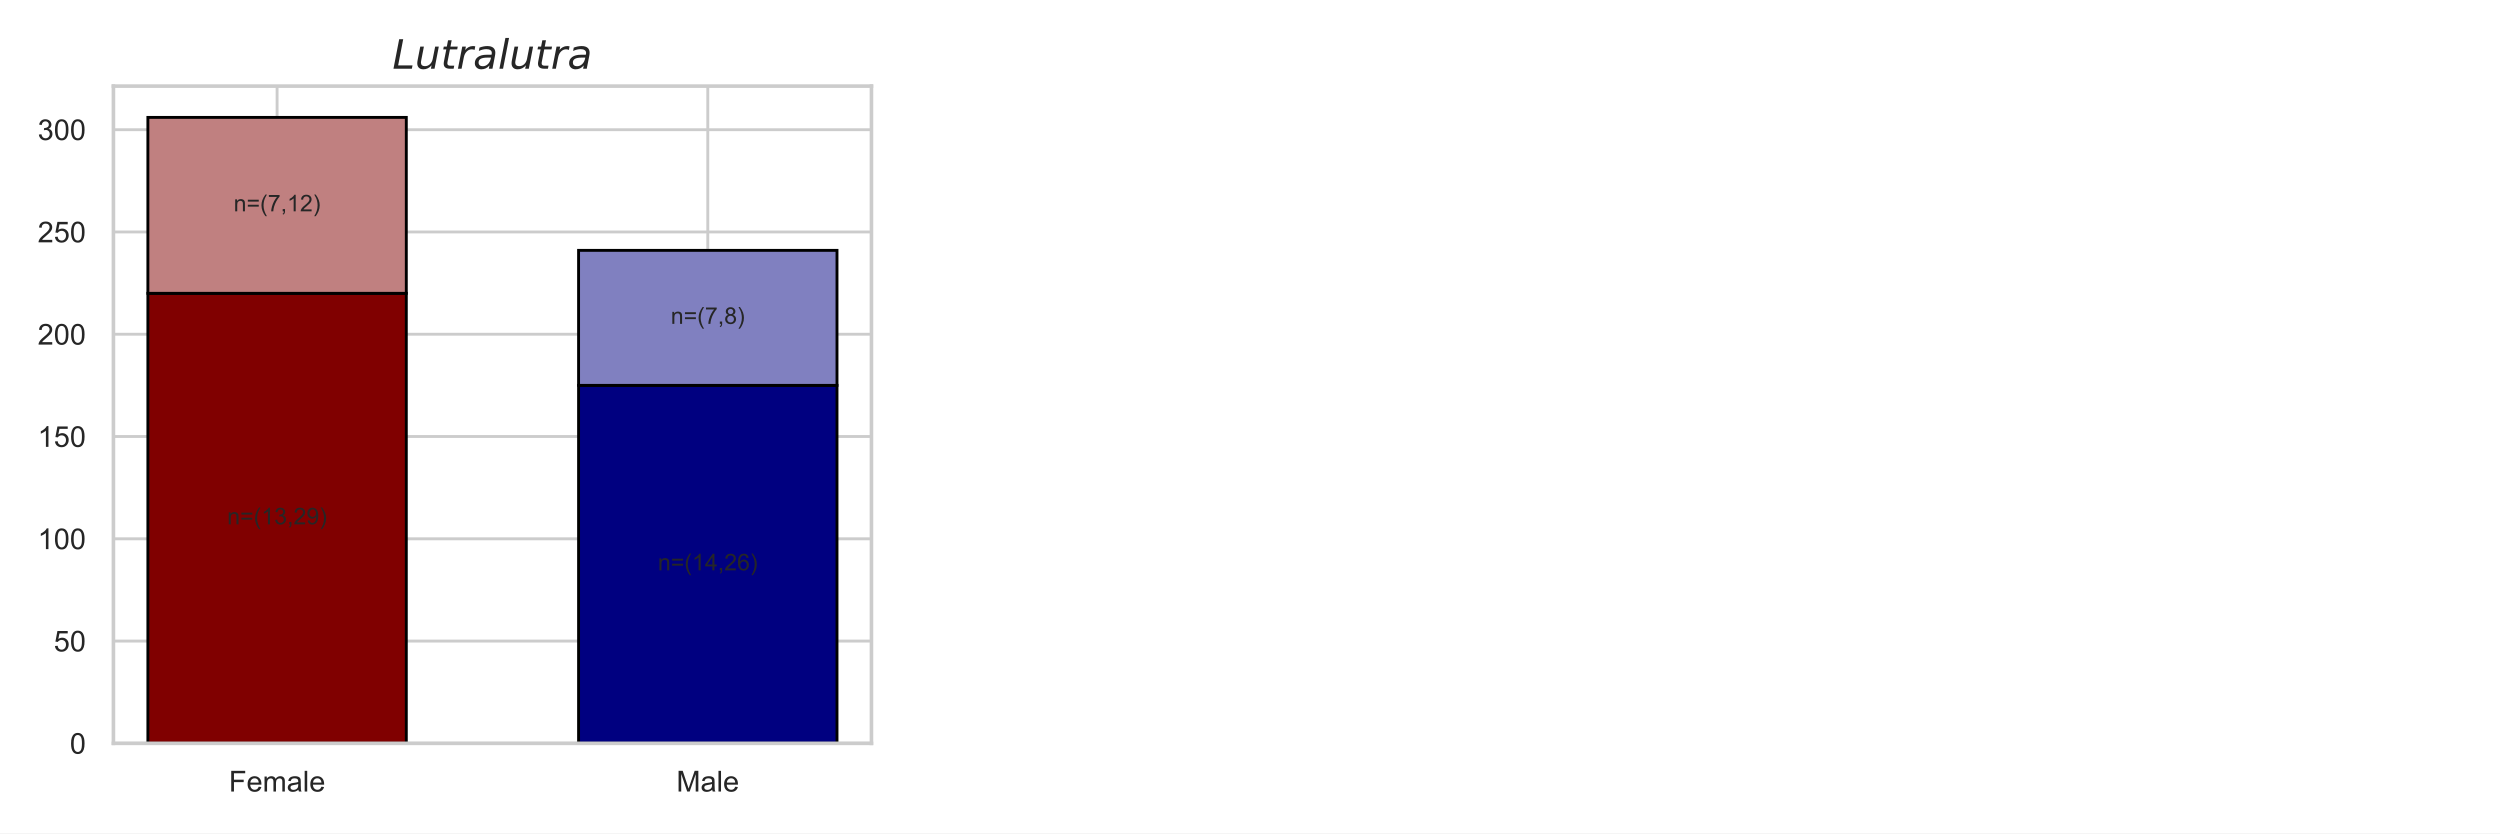
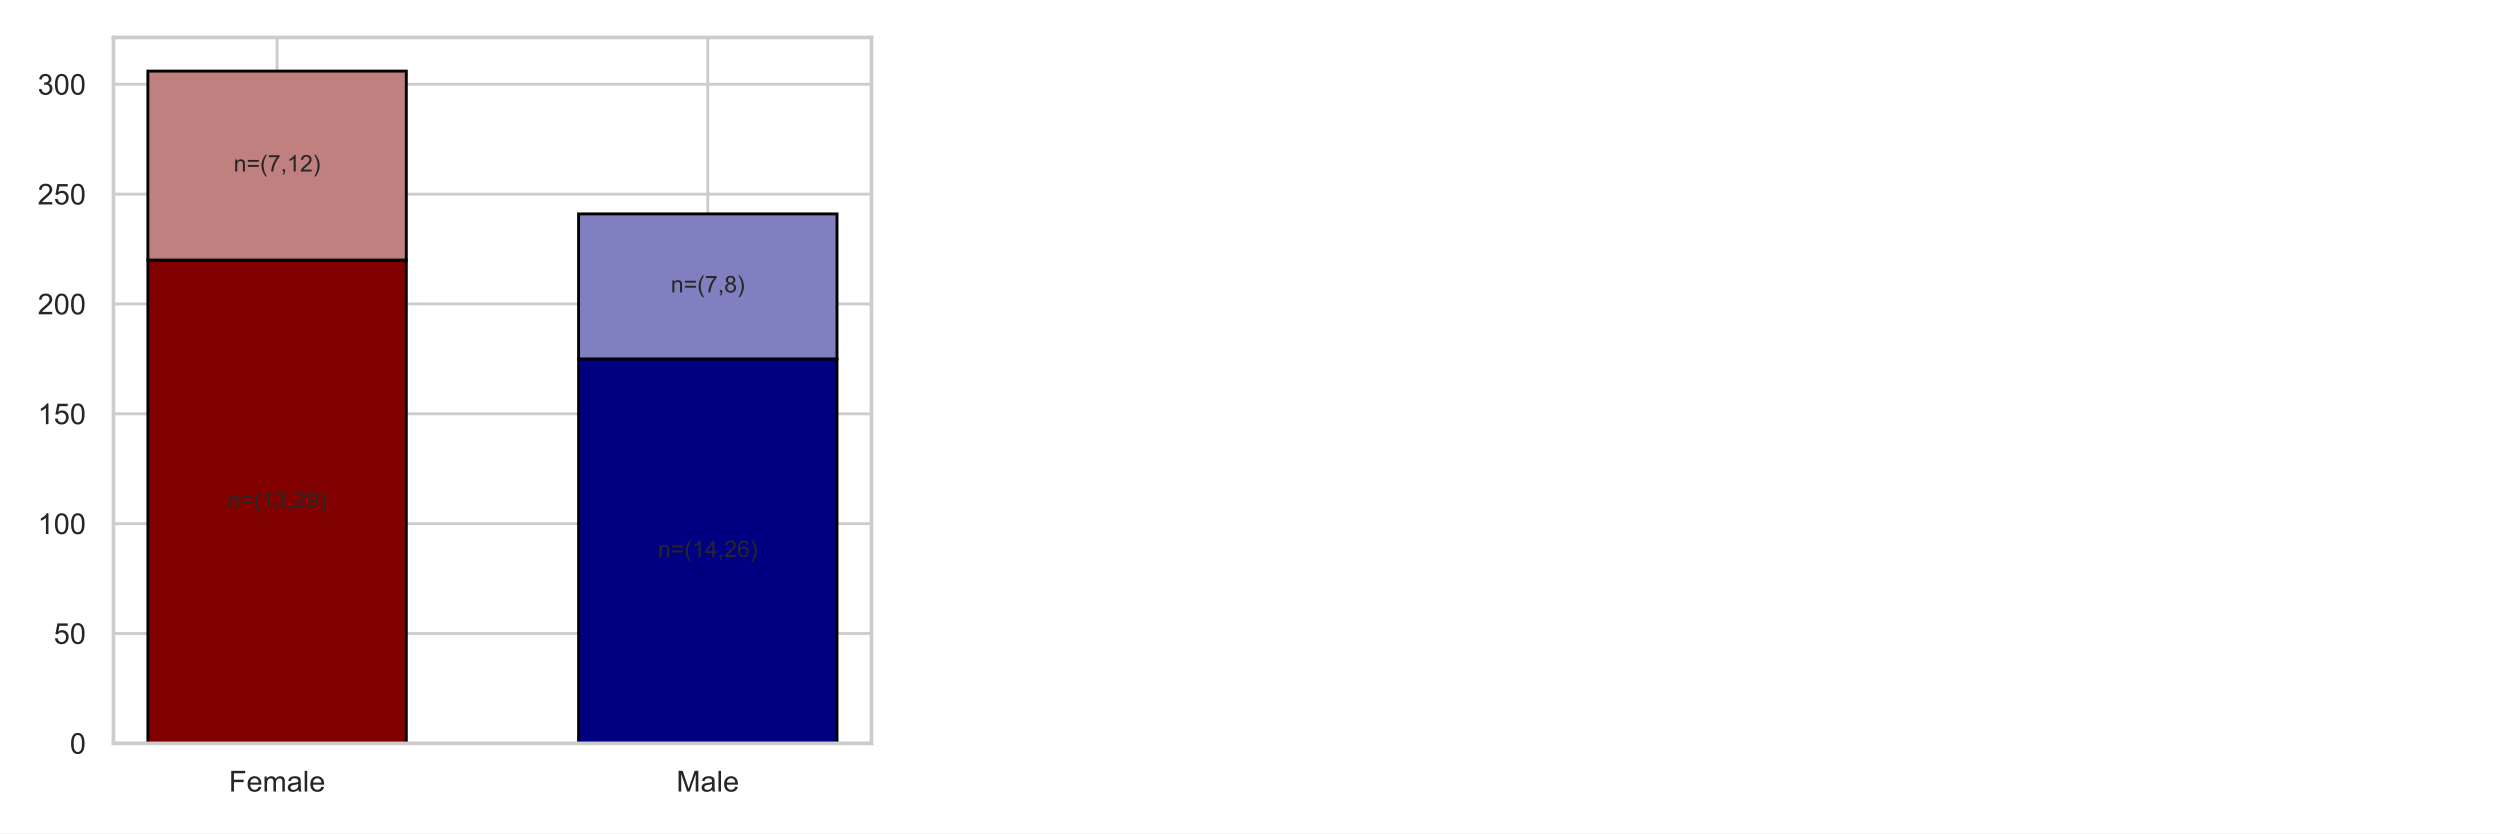
<svg xmlns="http://www.w3.org/2000/svg" xmlns:xlink="http://www.w3.org/1999/xlink" width="864pt" height="288pt" viewBox="0 0 864 288" version="1.1">
  <defs>
    <style type="text/css">*{stroke-linejoin: round; stroke-linecap: butt}</style>
  </defs>
  <g id="figure_1">
    <g id="patch_1">
      <path d="M 0 288  L 864 288  L 864 0  L 0 0  z " style="fill: #ffffff" />
    </g>
    <g id="axes_1">
      <g id="patch_2">
-         <path d="M 39.2 256.9  L 301.173 256.9  L 301.173 29.76  L 39.2 29.76  z " style="fill: #ffffff" />
+         <path d="M 39.2 256.9  L 301.173 256.9  L 301.173 12.96  L 39.2 12.96  z " style="fill: #ffffff" />
      </g>
      <g id="matplotlib.axis_1">
        <g id="xtick_1">
          <g id="line2d_1">
-             <path d="M 95.762 256.9  L 95.762 29.76  " clip-path="url(#pbc6c7e6833)" style="fill: none; stroke: #cccccc; stroke-linecap: round" />
+             <path d="M 95.762 256.9  L 95.762 12.96  " clip-path="url(#p2a464abb44)" style="fill: none; stroke: #cccccc; stroke-linecap: round" />
          </g>
          <g id="text_1">
            <g style="fill: #262626" transform="translate(79.09133 273.5578) scale(0.1 -0.1)">
              <defs>
                <path id="ArialMT-46" d="M 525 0  L 525 4581  L 3616 4581  L 3616 4041  L 1131 4041  L 1131 2622  L 3281 2622  L 3281 2081  L 1131 2081  L 1131 0  L 525 0  z " transform="scale(0.015625)" />
                <path id="ArialMT-65" d="M 2694 1069  L 3275 997  Q 3138 488 2766 206  Q 2394 -75 1816 -75  Q 1088 -75 661 373  Q 234 822 234 1631  Q 234 2469 665 2931  Q 1097 3394 1784 3394  Q 2450 3394 2872 2941  Q 3294 2488 3294 1666  Q 3294 1616 3291 1516  L 816 1516  Q 847 969 1125 678  Q 1403 388 1819 388  Q 2128 388 2347 550  Q 2566 713 2694 1069  z M 847 1978  L 2700 1978  Q 2663 2397 2488 2606  Q 2219 2931 1791 2931  Q 1403 2931 1139 2672  Q 875 2413 847 1978  z " transform="scale(0.015625)" />
                <path id="ArialMT-6d" d="M 422 0  L 422 3319  L 925 3319  L 925 2853  Q 1081 3097 1340 3245  Q 1600 3394 1931 3394  Q 2300 3394 2536 3241  Q 2772 3088 2869 2813  Q 3263 3394 3894 3394  Q 4388 3394 4653 3120  Q 4919 2847 4919 2278  L 4919 0  L 4359 0  L 4359 2091  Q 4359 2428 4304 2576  Q 4250 2725 4106 2815  Q 3963 2906 3769 2906  Q 3419 2906 3187 2673  Q 2956 2441 2956 1928  L 2956 0  L 2394 0  L 2394 2156  Q 2394 2531 2256 2718  Q 2119 2906 1806 2906  Q 1569 2906 1367 2781  Q 1166 2656 1075 2415  Q 984 2175 984 1722  L 984 0  L 422 0  z " transform="scale(0.015625)" />
                <path id="ArialMT-61" d="M 2588 409  Q 2275 144 1986 34  Q 1697 -75 1366 -75  Q 819 -75 525 192  Q 231 459 231 875  Q 231 1119 342 1320  Q 453 1522 633 1644  Q 813 1766 1038 1828  Q 1203 1872 1538 1913  Q 2219 1994 2541 2106  Q 2544 2222 2544 2253  Q 2544 2597 2384 2738  Q 2169 2928 1744 2928  Q 1347 2928 1158 2789  Q 969 2650 878 2297  L 328 2372  Q 403 2725 575 2942  Q 747 3159 1072 3276  Q 1397 3394 1825 3394  Q 2250 3394 2515 3294  Q 2781 3194 2906 3042  Q 3031 2891 3081 2659  Q 3109 2516 3109 2141  L 3109 1391  Q 3109 606 3145 398  Q 3181 191 3288 0  L 2700 0  Q 2613 175 2588 409  z M 2541 1666  Q 2234 1541 1622 1453  Q 1275 1403 1131 1340  Q 988 1278 909 1158  Q 831 1038 831 891  Q 831 666 1001 516  Q 1172 366 1500 366  Q 1825 366 2078 508  Q 2331 650 2450 897  Q 2541 1088 2541 1459  L 2541 1666  z " transform="scale(0.015625)" />
                <path id="ArialMT-6c" d="M 409 0  L 409 4581  L 972 4581  L 972 0  L 409 0  z " transform="scale(0.015625)" />
              </defs>
              <use xlink:href="#ArialMT-46" />
              <use xlink:href="#ArialMT-65" transform="translate(61.08398 0)" />
              <use xlink:href="#ArialMT-6d" transform="translate(116.6992 0)" />
              <use xlink:href="#ArialMT-61" transform="translate(200 0)" />
              <use xlink:href="#ArialMT-6c" transform="translate(255.6152 0)" />
              <use xlink:href="#ArialMT-65" transform="translate(277.832 0)" />
            </g>
          </g>
        </g>
        <g id="xtick_2">
          <g id="line2d_2">
-             <path d="M 244.611 256.9  L 244.611 29.76  " clip-path="url(#pbc6c7e6833)" style="fill: none; stroke: #cccccc; stroke-linecap: round" />
+             <path d="M 244.611 256.9  L 244.611 12.96  " clip-path="url(#p2a464abb44)" style="fill: none; stroke: #cccccc; stroke-linecap: round" />
          </g>
          <g id="text_2">
            <g style="fill: #262626" transform="translate(233.7742 273.5578) scale(0.1 -0.1)">
              <defs>
                <path id="ArialMT-4d" d="M 475 0  L 475 4581  L 1388 4581  L 2472 1338  Q 2622 884 2691 659  Q 2769 909 2934 1394  L 4031 4581  L 4847 4581  L 4847 0  L 4263 0  L 4263 3834  L 2931 0  L 2384 0  L 1059 3900  L 1059 0  L 475 0  z " transform="scale(0.015625)" />
              </defs>
              <use xlink:href="#ArialMT-4d" />
              <use xlink:href="#ArialMT-61" transform="translate(83.30078 0)" />
              <use xlink:href="#ArialMT-6c" transform="translate(138.916 0)" />
              <use xlink:href="#ArialMT-65" transform="translate(161.1328 0)" />
            </g>
          </g>
        </g>
      </g>
      <g id="matplotlib.axis_2">
        <g id="ytick_1">
          <g id="line2d_3">
-             <path d="M 39.2 256.9  L 301.173 256.9  " clip-path="url(#pbc6c7e6833)" style="fill: none; stroke: #cccccc; stroke-linecap: round" />
+             <path d="M 39.2 256.9  L 301.173 256.9  " clip-path="url(#p2a464abb44)" style="fill: none; stroke: #cccccc; stroke-linecap: round" />
          </g>
          <g id="text_3">
            <g style="fill: #262626" transform="translate(24.13906 260.4789) scale(0.1 -0.1)">
              <defs>
                <path id="ArialMT-30" d="M 266 2259  Q 266 3072 433 3567  Q 600 4063 929 4331  Q 1259 4600 1759 4600  Q 2128 4600 2406 4451  Q 2684 4303 2865 4023  Q 3047 3744 3150 3342  Q 3253 2941 3253 2259  Q 3253 1453 3087 958  Q 2922 463 2592 192  Q 2263 -78 1759 -78  Q 1097 -78 719 397  Q 266 969 266 2259  z M 844 2259  Q 844 1131 1108 757  Q 1372 384 1759 384  Q 2147 384 2411 759  Q 2675 1134 2675 2259  Q 2675 3391 2411 3762  Q 2147 4134 1753 4134  Q 1366 4134 1134 3806  Q 844 3388 844 2259  z " transform="scale(0.015625)" />
              </defs>
              <use xlink:href="#ArialMT-30" />
            </g>
          </g>
        </g>
        <g id="ytick_2">
          <g id="line2d_4">
-             <path d="M 39.2 221.553  L 301.173 221.553  " clip-path="url(#pbc6c7e6833)" style="fill: none; stroke: #cccccc; stroke-linecap: round" />
+             <path d="M 39.2 218.939  L 301.173 218.939  " clip-path="url(#p2a464abb44)" style="fill: none; stroke: #cccccc; stroke-linecap: round" />
          </g>
          <g id="text_4">
-             <g style="fill: #262626" transform="translate(18.57812 225.1319) scale(0.1 -0.1)">
+             <g style="fill: #262626" transform="translate(18.57812 222.5175) scale(0.1 -0.1)">
              <defs>
                <path id="ArialMT-35" d="M 266 1200  L 856 1250  Q 922 819 1161 601  Q 1400 384 1738 384  Q 2144 384 2425 690  Q 2706 997 2706 1503  Q 2706 1984 2436 2262  Q 2166 2541 1728 2541  Q 1456 2541 1237 2417  Q 1019 2294 894 2097  L 366 2166  L 809 4519  L 3088 4519  L 3088 3981  L 1259 3981  L 1013 2750  Q 1425 3038 1878 3038  Q 2478 3038 2890 2622  Q 3303 2206 3303 1553  Q 3303 931 2941 478  Q 2500 -78 1738 -78  Q 1113 -78 717 272  Q 322 622 266 1200  z " transform="scale(0.015625)" />
              </defs>
              <use xlink:href="#ArialMT-35" />
              <use xlink:href="#ArialMT-30" transform="translate(55.61523 0)" />
            </g>
          </g>
        </g>
        <g id="ytick_3">
          <g id="line2d_5">
-             <path d="M 39.2 186.206  L 301.173 186.206  " clip-path="url(#pbc6c7e6833)" style="fill: none; stroke: #cccccc; stroke-linecap: round" />
+             <path d="M 39.2 180.977  L 301.173 180.977  " clip-path="url(#p2a464abb44)" style="fill: none; stroke: #cccccc; stroke-linecap: round" />
          </g>
          <g id="text_5">
-             <g style="fill: #262626" transform="translate(13.01719 189.7849) scale(0.1 -0.1)">
+             <g style="fill: #262626" transform="translate(13.01719 184.5561) scale(0.1 -0.1)">
              <defs>
                <path id="ArialMT-31" d="M 2384 0  L 1822 0  L 1822 3584  Q 1619 3391 1289 3197  Q 959 3003 697 2906  L 697 3450  Q 1169 3672 1522 3987  Q 1875 4303 2022 4600  L 2384 4600  L 2384 0  z " transform="scale(0.015625)" />
              </defs>
              <use xlink:href="#ArialMT-31" />
              <use xlink:href="#ArialMT-30" transform="translate(55.61523 0)" />
              <use xlink:href="#ArialMT-30" transform="translate(111.2305 0)" />
            </g>
          </g>
        </g>
        <g id="ytick_4">
          <g id="line2d_6">
-             <path d="M 39.2 150.859  L 301.173 150.859  " clip-path="url(#pbc6c7e6833)" style="fill: none; stroke: #cccccc; stroke-linecap: round" />
+             <path d="M 39.2 143.016  L 301.173 143.016  " clip-path="url(#p2a464abb44)" style="fill: none; stroke: #cccccc; stroke-linecap: round" />
          </g>
          <g id="text_6">
-             <g style="fill: #262626" transform="translate(13.01719 154.4378) scale(0.1 -0.1)">
+             <g style="fill: #262626" transform="translate(13.01719 146.5947) scale(0.1 -0.1)">
              <use xlink:href="#ArialMT-31" />
              <use xlink:href="#ArialMT-35" transform="translate(55.61523 0)" />
              <use xlink:href="#ArialMT-30" transform="translate(111.2305 0)" />
            </g>
          </g>
        </g>
        <g id="ytick_5">
          <g id="line2d_7">
-             <path d="M 39.2 115.512  L 301.173 115.512  " clip-path="url(#pbc6c7e6833)" style="fill: none; stroke: #cccccc; stroke-linecap: round" />
+             <path d="M 39.2 105.054  L 301.173 105.054  " clip-path="url(#p2a464abb44)" style="fill: none; stroke: #cccccc; stroke-linecap: round" />
          </g>
          <g id="text_7">
-             <g style="fill: #262626" transform="translate(13.01719 119.0908) scale(0.1 -0.1)">
+             <g style="fill: #262626" transform="translate(13.01719 108.6333) scale(0.1 -0.1)">
              <defs>
                <path id="ArialMT-32" d="M 3222 541  L 3222 0  L 194 0  Q 188 203 259 391  Q 375 700 629 1000  Q 884 1300 1366 1694  Q 2113 2306 2375 2664  Q 2638 3022 2638 3341  Q 2638 3675 2398 3904  Q 2159 4134 1775 4134  Q 1369 4134 1125 3890  Q 881 3647 878 3216  L 300 3275  Q 359 3922 746 4261  Q 1134 4600 1788 4600  Q 2447 4600 2831 4234  Q 3216 3869 3216 3328  Q 3216 3053 3103 2787  Q 2991 2522 2730 2228  Q 2469 1934 1863 1422  Q 1356 997 1212 845  Q 1069 694 975 541  L 3222 541  z " transform="scale(0.015625)" />
              </defs>
              <use xlink:href="#ArialMT-32" />
              <use xlink:href="#ArialMT-30" transform="translate(55.61523 0)" />
              <use xlink:href="#ArialMT-30" transform="translate(111.2305 0)" />
            </g>
          </g>
        </g>
        <g id="ytick_6">
          <g id="line2d_8">
-             <path d="M 39.2 80.165  L 301.173 80.165  " clip-path="url(#pbc6c7e6833)" style="fill: none; stroke: #cccccc; stroke-linecap: round" />
+             <path d="M 39.2 67.093  L 301.173 67.093  " clip-path="url(#p2a464abb44)" style="fill: none; stroke: #cccccc; stroke-linecap: round" />
          </g>
          <g id="text_8">
-             <g style="fill: #262626" transform="translate(13.01719 83.74377) scale(0.1 -0.1)">
+             <g style="fill: #262626" transform="translate(13.01719 70.67187) scale(0.1 -0.1)">
              <use xlink:href="#ArialMT-32" />
              <use xlink:href="#ArialMT-35" transform="translate(55.61523 0)" />
              <use xlink:href="#ArialMT-30" transform="translate(111.2305 0)" />
            </g>
          </g>
        </g>
        <g id="ytick_7">
          <g id="line2d_9">
-             <path d="M 39.2 44.818  L 301.173 44.818  " clip-path="url(#pbc6c7e6833)" style="fill: none; stroke: #cccccc; stroke-linecap: round" />
+             <path d="M 39.2 29.132  L 301.173 29.132  " clip-path="url(#p2a464abb44)" style="fill: none; stroke: #cccccc; stroke-linecap: round" />
          </g>
          <g id="text_9">
-             <g style="fill: #262626" transform="translate(13.01719 48.39674) scale(0.1 -0.1)">
+             <g style="fill: #262626" transform="translate(13.01719 32.71047) scale(0.1 -0.1)">
              <defs>
                <path id="ArialMT-33" d="M 269 1209  L 831 1284  Q 928 806 1161 595  Q 1394 384 1728 384  Q 2125 384 2398 659  Q 2672 934 2672 1341  Q 2672 1728 2419 1979  Q 2166 2231 1775 2231  Q 1616 2231 1378 2169  L 1441 2663  Q 1497 2656 1531 2656  Q 1891 2656 2178 2843  Q 2466 3031 2466 3422  Q 2466 3731 2256 3934  Q 2047 4138 1716 4138  Q 1388 4138 1169 3931  Q 950 3725 888 3313  L 325 3413  Q 428 3978 793 4289  Q 1159 4600 1703 4600  Q 2078 4600 2393 4439  Q 2709 4278 2876 4000  Q 3044 3722 3044 3409  Q 3044 3113 2884 2869  Q 2725 2625 2413 2481  Q 2819 2388 3044 2092  Q 3269 1797 3269 1353  Q 3269 753 2831 336  Q 2394 -81 1725 -81  Q 1122 -81 723 278  Q 325 638 269 1209  z " transform="scale(0.015625)" />
              </defs>
              <use xlink:href="#ArialMT-33" />
              <use xlink:href="#ArialMT-30" transform="translate(55.61523 0)" />
              <use xlink:href="#ArialMT-30" transform="translate(111.2305 0)" />
            </g>
          </g>
        </g>
      </g>
      <g id="patch_3">
-         <path d="M 51.108 256.9  L 140.417 256.9  L 140.417 101.373  L 51.108 101.373  z " clip-path="url(#pbc6c7e6833)" style="fill: #800000; stroke: #000000; stroke-linejoin: miter" />
+         <path d="M 51.108 256.9  L 140.417 256.9  L 140.417 89.87  L 51.108 89.87  z " clip-path="url(#p2a464abb44)" style="fill: #800000; stroke: #000000; stroke-linejoin: miter" />
      </g>
      <g id="patch_4">
-         <path d="M 199.956 256.9  L 289.265 256.9  L 289.265 133.185  L 199.956 133.185  z " clip-path="url(#pbc6c7e6833)" style="fill: #000080; stroke: #000000; stroke-linejoin: miter" />
+         <path d="M 199.956 256.9  L 289.265 256.9  L 289.265 124.035  L 199.956 124.035  z " clip-path="url(#p2a464abb44)" style="fill: #000080; stroke: #000000; stroke-linejoin: miter" />
      </g>
      <g id="patch_5">
-         <path d="M 51.108 101.373  L 140.417 101.373  L 140.417 40.576  L 51.108 40.576  z " clip-path="url(#pbc6c7e6833)" style="fill: #c08080; stroke: #000000; stroke-linejoin: miter" />
+         <path d="M 51.108 89.87  L 140.417 89.87  L 140.417 24.576  L 51.108 24.576  z " clip-path="url(#p2a464abb44)" style="fill: #c08080; stroke: #000000; stroke-linejoin: miter" />
      </g>
      <g id="patch_6">
-         <path d="M 199.956 133.185  L 289.265 133.185  L 289.265 86.527  L 199.956 86.527  z " clip-path="url(#pbc6c7e6833)" style="fill: #8080c0; stroke: #000000; stroke-linejoin: miter" />
+         <path d="M 199.956 124.035  L 289.265 124.035  L 289.265 73.926  L 199.956 73.926  z " clip-path="url(#p2a464abb44)" style="fill: #8080c0; stroke: #000000; stroke-linejoin: miter" />
      </g>
      <g id="patch_7">
-         <path d="M 39.2 256.9  L 39.2 29.76  " style="fill: none; stroke: #cccccc; stroke-width: 1.25; stroke-linejoin: miter; stroke-linecap: square" />
+         <path d="M 39.2 256.9  L 39.2 12.96  " style="fill: none; stroke: #cccccc; stroke-width: 1.25; stroke-linejoin: miter; stroke-linecap: square" />
      </g>
      <g id="patch_8">
-         <path d="M 301.173 256.9  L 301.173 29.76  " style="fill: none; stroke: #cccccc; stroke-width: 1.25; stroke-linejoin: miter; stroke-linecap: square" />
+         <path d="M 301.173 256.9  L 301.173 12.96  " style="fill: none; stroke: #cccccc; stroke-width: 1.25; stroke-linejoin: miter; stroke-linecap: square" />
      </g>
      <g id="patch_9">
        <path d="M 39.2 256.9  L 301.173 256.9  " style="fill: none; stroke: #cccccc; stroke-width: 1.25; stroke-linejoin: miter; stroke-linecap: square" />
      </g>
      <g id="patch_10">
-         <path d="M 39.2 29.76  L 301.173 29.76  " style="fill: none; stroke: #cccccc; stroke-width: 1.25; stroke-linejoin: miter; stroke-linecap: square" />
+         <path d="M 39.2 12.96  L 301.173 12.96  " style="fill: none; stroke: #cccccc; stroke-width: 1.25; stroke-linejoin: miter; stroke-linecap: square" />
      </g>
      <g id="text_10">
-         <g style="fill: #262626" transform="translate(78.5293 181.2065) scale(0.08 -0.08)">
+         <g style="fill: #262626" transform="translate(78.5293 175.4549) scale(0.08 -0.08)">
          <defs>
            <path id="ArialMT-6e" d="M 422 0  L 422 3319  L 928 3319  L 928 2847  Q 1294 3394 1984 3394  Q 2284 3394 2536 3286  Q 2788 3178 2913 3003  Q 3038 2828 3088 2588  Q 3119 2431 3119 2041  L 3119 0  L 2556 0  L 2556 2019  Q 2556 2363 2490 2533  Q 2425 2703 2258 2804  Q 2091 2906 1866 2906  Q 1506 2906 1245 2678  Q 984 2450 984 1813  L 984 0  L 422 0  z " transform="scale(0.015625)" />
            <path id="ArialMT-3d" d="M 3381 2694  L 356 2694  L 356 3219  L 3381 3219  L 3381 2694  z M 3381 1303  L 356 1303  L 356 1828  L 3381 1828  L 3381 1303  z " transform="scale(0.015625)" />
            <path id="ArialMT-28" d="M 1497 -1347  Q 1031 -759 709 28  Q 388 816 388 1659  Q 388 2403 628 3084  Q 909 3875 1497 4659  L 1900 4659  Q 1522 4009 1400 3731  Q 1209 3300 1100 2831  Q 966 2247 966 1656  Q 966 153 1900 -1347  L 1497 -1347  z " transform="scale(0.015625)" />
            <path id="ArialMT-2c" d="M 569 0  L 569 641  L 1209 641  L 1209 0  Q 1209 -353 1084 -570  Q 959 -788 688 -906  L 531 -666  Q 709 -588 793 -436  Q 878 -284 888 0  L 569 0  z " transform="scale(0.015625)" />
            <path id="ArialMT-39" d="M 350 1059  L 891 1109  Q 959 728 1153 556  Q 1347 384 1650 384  Q 1909 384 2104 503  Q 2300 622 2425 820  Q 2550 1019 2634 1356  Q 2719 1694 2719 2044  Q 2719 2081 2716 2156  Q 2547 1888 2255 1720  Q 1963 1553 1622 1553  Q 1053 1553 659 1965  Q 266 2378 266 3053  Q 266 3750 677 4175  Q 1088 4600 1706 4600  Q 2153 4600 2523 4359  Q 2894 4119 3086 3673  Q 3278 3228 3278 2384  Q 3278 1506 3087 986  Q 2897 466 2520 194  Q 2144 -78 1638 -78  Q 1100 -78 759 220  Q 419 519 350 1059  z M 2653 3081  Q 2653 3566 2395 3850  Q 2138 4134 1775 4134  Q 1400 4134 1122 3828  Q 844 3522 844 3034  Q 844 2597 1108 2323  Q 1372 2050 1759 2050  Q 2150 2050 2401 2323  Q 2653 2597 2653 3081  z " transform="scale(0.015625)" />
            <path id="ArialMT-29" d="M 791 -1347  L 388 -1347  Q 1322 153 1322 1656  Q 1322 2244 1188 2822  Q 1081 3291 891 3722  Q 769 4003 388 4659  L 791 4659  Q 1378 3875 1659 3084  Q 1900 2403 1900 1659  Q 1900 816 1576 28  Q 1253 -759 791 -1347  z " transform="scale(0.015625)" />
          </defs>
          <use xlink:href="#ArialMT-6e" />
          <use xlink:href="#ArialMT-3d" transform="translate(55.61523 0)" />
          <use xlink:href="#ArialMT-28" transform="translate(114.0137 0)" />
          <use xlink:href="#ArialMT-31" transform="translate(147.3145 0)" />
          <use xlink:href="#ArialMT-33" transform="translate(202.9297 0)" />
          <use xlink:href="#ArialMT-2c" transform="translate(258.5449 0)" />
          <use xlink:href="#ArialMT-32" transform="translate(286.3281 0)" />
          <use xlink:href="#ArialMT-39" transform="translate(341.9434 0)" />
          <use xlink:href="#ArialMT-29" transform="translate(397.5586 0)" />
        </g>
      </g>
      <g id="text_11">
-         <g style="fill: #262626" transform="translate(227.3778 197.1127) scale(0.08 -0.08)">
+         <g style="fill: #262626" transform="translate(227.3778 192.5375) scale(0.08 -0.08)">
          <defs>
            <path id="ArialMT-34" d="M 2069 0  L 2069 1097  L 81 1097  L 81 1613  L 2172 4581  L 2631 4581  L 2631 1613  L 3250 1613  L 3250 1097  L 2631 1097  L 2631 0  L 2069 0  z M 2069 1613  L 2069 3678  L 634 1613  L 2069 1613  z " transform="scale(0.015625)" />
            <path id="ArialMT-36" d="M 3184 3459  L 2625 3416  Q 2550 3747 2413 3897  Q 2184 4138 1850 4138  Q 1581 4138 1378 3988  Q 1113 3794 959 3422  Q 806 3050 800 2363  Q 1003 2672 1297 2822  Q 1591 2972 1913 2972  Q 2475 2972 2870 2558  Q 3266 2144 3266 1488  Q 3266 1056 3080 686  Q 2894 316 2569 119  Q 2244 -78 1831 -78  Q 1128 -78 684 439  Q 241 956 241 2144  Q 241 3472 731 4075  Q 1159 4600 1884 4600  Q 2425 4600 2770 4297  Q 3116 3994 3184 3459  z M 888 1484  Q 888 1194 1011 928  Q 1134 663 1356 523  Q 1578 384 1822 384  Q 2178 384 2434 671  Q 2691 959 2691 1453  Q 2691 1928 2437 2201  Q 2184 2475 1800 2475  Q 1419 2475 1153 2201  Q 888 1928 888 1484  z " transform="scale(0.015625)" />
          </defs>
          <use xlink:href="#ArialMT-6e" />
          <use xlink:href="#ArialMT-3d" transform="translate(55.61523 0)" />
          <use xlink:href="#ArialMT-28" transform="translate(114.0137 0)" />
          <use xlink:href="#ArialMT-31" transform="translate(147.3145 0)" />
          <use xlink:href="#ArialMT-34" transform="translate(202.9297 0)" />
          <use xlink:href="#ArialMT-2c" transform="translate(258.5449 0)" />
          <use xlink:href="#ArialMT-32" transform="translate(286.3281 0)" />
          <use xlink:href="#ArialMT-36" transform="translate(341.9434 0)" />
          <use xlink:href="#ArialMT-29" transform="translate(397.5586 0)" />
        </g>
      </g>
      <g id="text_12">
-         <g style="fill: #262626" transform="translate(80.75367 73.04463) scale(0.08 -0.08)">
+         <g style="fill: #262626" transform="translate(80.75367 59.293) scale(0.08 -0.08)">
          <defs>
            <path id="ArialMT-37" d="M 303 3981  L 303 4522  L 3269 4522  L 3269 4084  Q 2831 3619 2401 2847  Q 1972 2075 1738 1259  Q 1569 684 1522 0  L 944 0  Q 953 541 1156 1306  Q 1359 2072 1739 2783  Q 2119 3494 2547 3981  L 303 3981  z " transform="scale(0.015625)" />
          </defs>
          <use xlink:href="#ArialMT-6e" />
          <use xlink:href="#ArialMT-3d" transform="translate(55.61523 0)" />
          <use xlink:href="#ArialMT-28" transform="translate(114.0137 0)" />
          <use xlink:href="#ArialMT-37" transform="translate(147.3145 0)" />
          <use xlink:href="#ArialMT-2c" transform="translate(202.9297 0)" />
          <use xlink:href="#ArialMT-31" transform="translate(230.7129 0)" />
          <use xlink:href="#ArialMT-32" transform="translate(286.3281 0)" />
          <use xlink:href="#ArialMT-29" transform="translate(341.9434 0)" />
        </g>
      </g>
      <g id="text_13">
-         <g style="fill: #262626" transform="translate(231.8265 111.9264) scale(0.08 -0.08)">
+         <g style="fill: #262626" transform="translate(231.8265 101.0505) scale(0.08 -0.08)">
          <defs>
            <path id="ArialMT-38" d="M 1131 2484  Q 781 2613 612 2850  Q 444 3088 444 3419  Q 444 3919 803 4259  Q 1163 4600 1759 4600  Q 2359 4600 2725 4251  Q 3091 3903 3091 3403  Q 3091 3084 2923 2848  Q 2756 2613 2416 2484  Q 2838 2347 3058 2040  Q 3278 1734 3278 1309  Q 3278 722 2862 322  Q 2447 -78 1769 -78  Q 1091 -78 675 323  Q 259 725 259 1325  Q 259 1772 486 2073  Q 713 2375 1131 2484  z M 1019 3438  Q 1019 3113 1228 2906  Q 1438 2700 1772 2700  Q 2097 2700 2305 2904  Q 2513 3109 2513 3406  Q 2513 3716 2298 3927  Q 2084 4138 1766 4138  Q 1444 4138 1231 3931  Q 1019 3725 1019 3438  z M 838 1322  Q 838 1081 952 856  Q 1066 631 1291 507  Q 1516 384 1775 384  Q 2178 384 2440 643  Q 2703 903 2703 1303  Q 2703 1709 2433 1975  Q 2163 2241 1756 2241  Q 1359 2241 1098 1978  Q 838 1716 838 1322  z " transform="scale(0.015625)" />
          </defs>
          <use xlink:href="#ArialMT-6e" />
          <use xlink:href="#ArialMT-3d" transform="translate(55.61523 0)" />
          <use xlink:href="#ArialMT-28" transform="translate(114.0137 0)" />
          <use xlink:href="#ArialMT-37" transform="translate(147.3145 0)" />
          <use xlink:href="#ArialMT-2c" transform="translate(202.9297 0)" />
          <use xlink:href="#ArialMT-38" transform="translate(230.7129 0)" />
          <use xlink:href="#ArialMT-29" transform="translate(286.3281 0)" />
-         </g>
-       </g>
-       <g id="text_14">
-         <g style="fill: #262626" transform="translate(135.6067 23.76) scale(0.14 -0.14)">
-           <defs>
-             <path id="DejaVuSans-Oblique-4c" d="M 1075 4666  L 1709 4666  L 909 525  L 3181 525  L 3078 0  L 172 0  L 1075 4666  z " transform="scale(0.015625)" />
-             <path id="DejaVuSans-Oblique-75" d="M 428 1388  L 838 3500  L 1416 3500  L 1006 1409  Q 975 1256 961 1147  Q 947 1038 947 966  Q 947 700 1109 554  Q 1272 409 1569 409  Q 2031 409 2368 721  Q 2706 1034 2809 1563  L 3194 3500  L 3769 3500  L 3091 0  L 2516 0  L 2631 550  Q 2388 244 2052 76  Q 1716 -91 1338 -91  Q 878 -91 622 161  Q 366 413 366 863  Q 366 956 381 1097  Q 397 1238 428 1388  z " transform="scale(0.015625)" />
-             <path id="DejaVuSans-Oblique-74" d="M 2706 3500  L 2619 3053  L 1472 3053  L 1100 1153  Q 1081 1047 1072 975  Q 1063 903 1063 863  Q 1063 663 1183 572  Q 1303 481 1569 481  L 2150 481  L 2053 0  L 1503 0  Q 991 0 739 200  Q 488 400 488 806  Q 488 878 497 964  Q 506 1050 525 1153  L 897 3053  L 409 3053  L 500 3500  L 978 3500  L 1172 4494  L 1747 4494  L 1556 3500  L 2706 3500  z " transform="scale(0.015625)" />
-             <path id="DejaVuSans-Oblique-72" d="M 2853 2969  Q 2766 3016 2653 3041  Q 2541 3066 2413 3066  Q 1953 3066 1609 2717  Q 1266 2369 1153 1784  L 800 0  L 225 0  L 909 3500  L 1484 3500  L 1375 2956  Q 1603 3259 1920 3421  Q 2238 3584 2597 3584  Q 2691 3584 2781 3573  Q 2872 3563 2963 3538  L 2853 2969  z " transform="scale(0.015625)" />
-             <path id="DejaVuSans-Oblique-61" d="M 3438 1997  L 3047 0  L 2472 0  L 2578 531  Q 2325 219 2001 64  Q 1678 -91 1281 -91  Q 834 -91 548 182  Q 263 456 263 884  Q 263 1497 752 1853  Q 1241 2209 2100 2209  L 2900 2209  L 2931 2363  Q 2938 2388 2941 2417  Q 2944 2447 2944 2509  Q 2944 2788 2717 2942  Q 2491 3097 2081 3097  Q 1800 3097 1504 3025  Q 1209 2953 897 2809  L 997 3341  Q 1322 3463 1633 3523  Q 1944 3584 2234 3584  Q 2853 3584 3176 3315  Q 3500 3047 3500 2534  Q 3500 2431 3484 2292  Q 3469 2153 3438 1997  z M 2816 1759  L 2241 1759  Q 1534 1759 1195 1570  Q 856 1381 856 984  Q 856 709 1029 553  Q 1203 397 1509 397  Q 1978 397 2328 733  Q 2678 1069 2791 1631  L 2816 1759  z " transform="scale(0.015625)" />
-             <path id="DejaVuSans-Oblique-6c" d="M 1172 4863  L 1747 4863  L 800 0  L 225 0  L 1172 4863  z " transform="scale(0.015625)" />
-           </defs>
-           <use xlink:href="#DejaVuSans-Oblique-4c" transform="translate(0 0.015625)" />
-           <use xlink:href="#DejaVuSans-Oblique-75" transform="translate(55.71289 0.015625)" />
-           <use xlink:href="#DejaVuSans-Oblique-74" transform="translate(119.0918 0.015625)" />
-           <use xlink:href="#DejaVuSans-Oblique-72" transform="translate(158.3008 0.015625)" />
-           <use xlink:href="#DejaVuSans-Oblique-61" transform="translate(199.4141 0.015625)" />
-           <use xlink:href="#DejaVuSans-Oblique-6c" transform="translate(260.6934 0.015625)" />
-           <use xlink:href="#DejaVuSans-Oblique-75" transform="translate(288.4766 0.015625)" />
-           <use xlink:href="#DejaVuSans-Oblique-74" transform="translate(351.8555 0.015625)" />
-           <use xlink:href="#DejaVuSans-Oblique-72" transform="translate(391.0645 0.015625)" />
-           <use xlink:href="#DejaVuSans-Oblique-61" transform="translate(432.1777 0.015625)" />
        </g>
      </g>
    </g>
    <g id="axes_2" />
    <g id="axes_3" />
  </g>
  <defs>
-     <clipPath id="pbc6c7e6833">
-       <rect x="39.2" y="29.76" width="261.973" height="227.14" />
+     <clipPath id="p2a464abb44">
+       <rect x="39.2" y="12.96" width="261.973" height="243.94" />
    </clipPath>
  </defs>
</svg>
